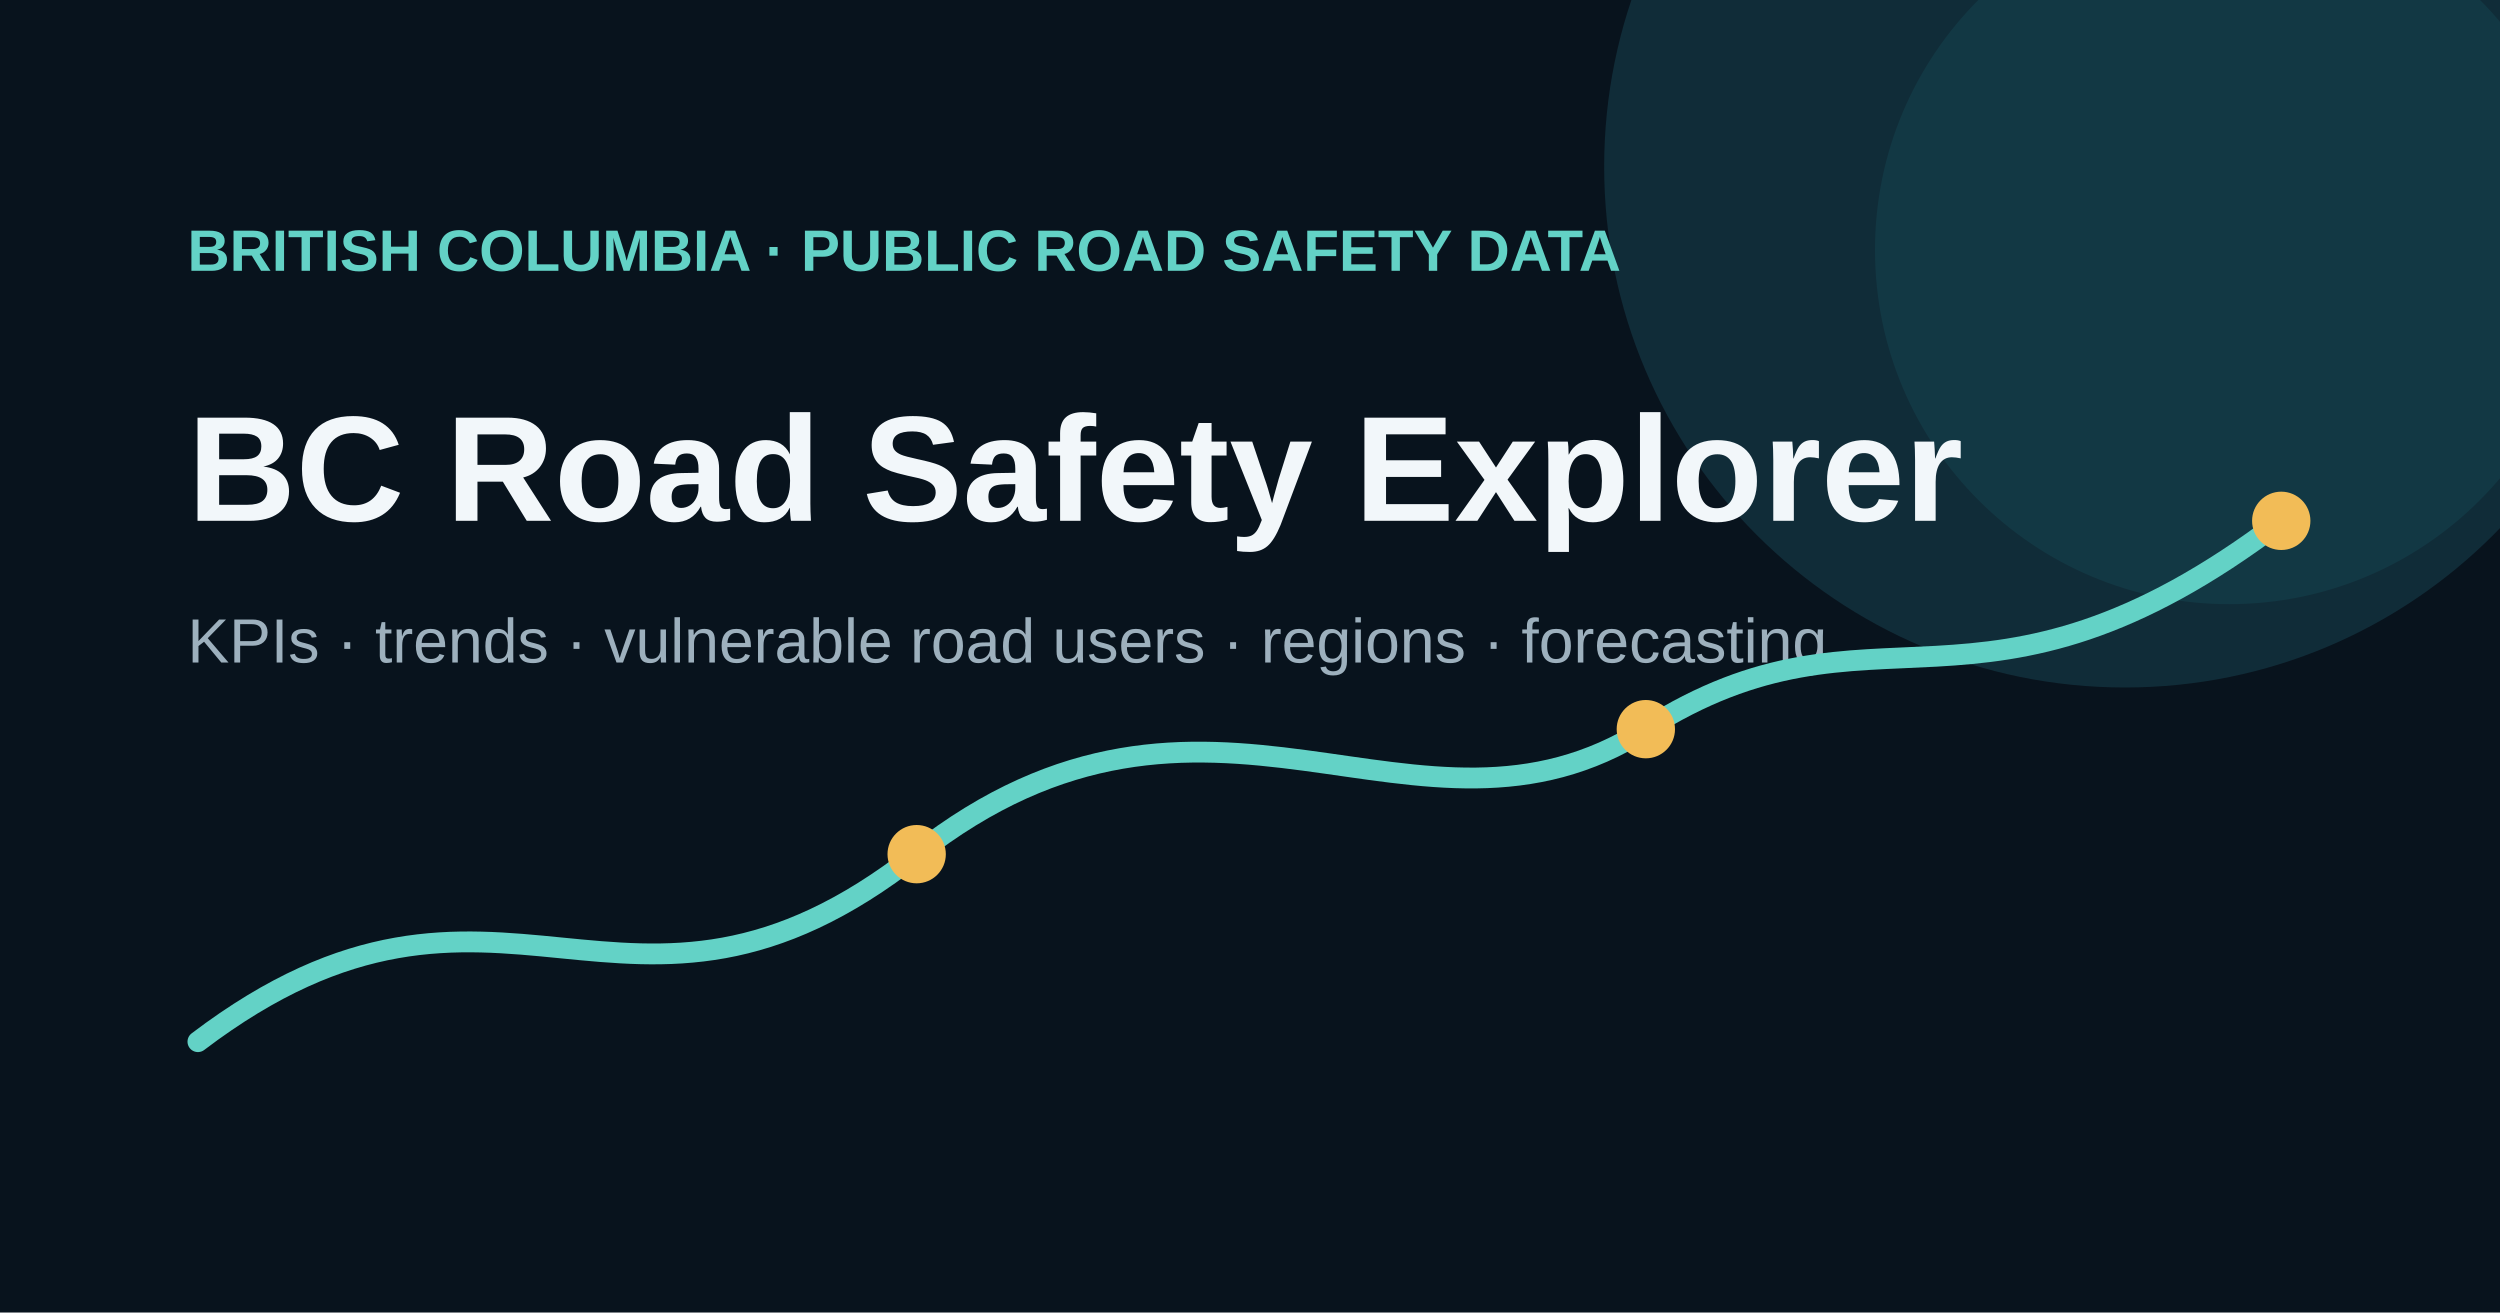
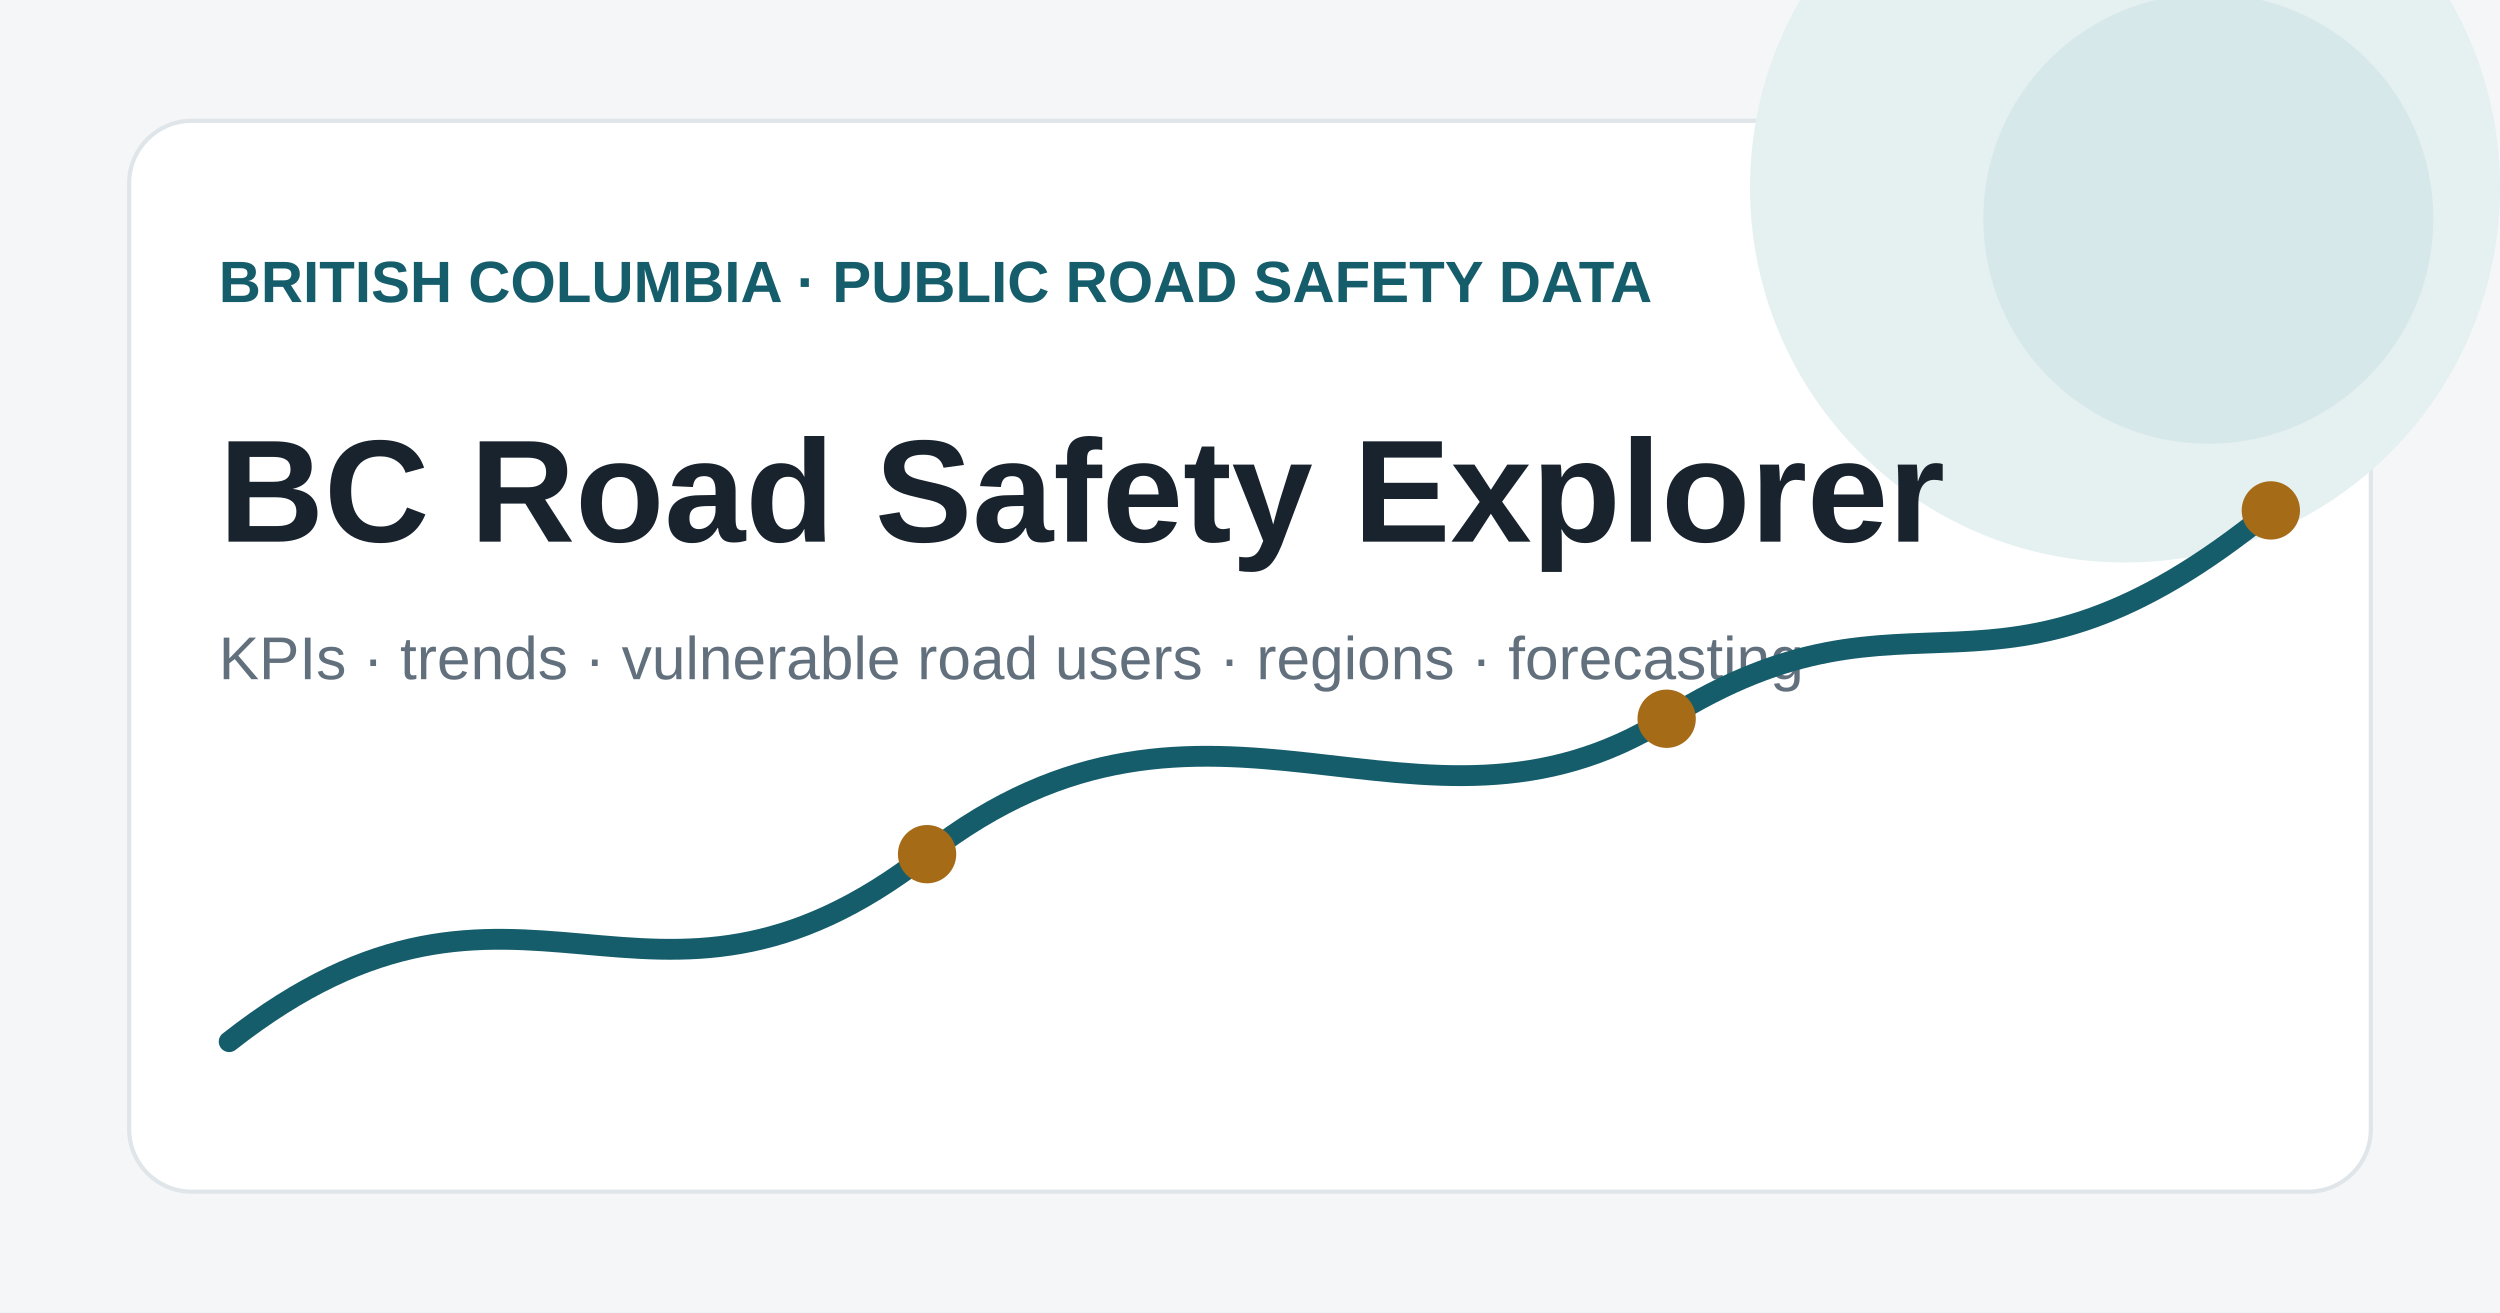
<svg xmlns="http://www.w3.org/2000/svg" width="1200" height="630" viewBox="0 0 1200 630" role="img" aria-labelledby="t d">
-   <rect width="1200" height="630" fill="#08131d" />
-   <circle cx="1020" cy="80" r="250" fill="#102c38" />
-   <circle cx="1070" cy="120" r="170" fill="#123844" />
-   <text x="90" y="130" font-family="Arial,Helvetica,sans-serif" font-size="28" font-weight="700" fill="#63d2c6">BRITISH COLUMBIA · PUBLIC ROAD SAFETY DATA</text>
-   <text x="90" y="250" font-family="Arial,Helvetica,sans-serif" font-size="72" font-weight="800" fill="#f2f7fa">BC Road Safety Explorer</text>
-   <text x="90" y="318" font-family="Arial,Helvetica,sans-serif" font-size="30" fill="#9db0bd">KPIs · trends · vulnerable road users · regions · forecasting</text>
-   <path d="M95 500 C240 390 300 520 440 410 S680 420 790 350 S950 360 1095 250" fill="none" stroke="#63d2c6" stroke-width="10" stroke-linecap="round" />
-   <g fill="#f2bc57">
-     <circle cx="440" cy="410" r="14" />
-     <circle cx="790" cy="350" r="14" />
-     <circle cx="1095" cy="250" r="14" />
+   <rect width="1200" height="630" fill="#f4f6f7" />
+   <rect x="62" y="58" width="1076" height="514" rx="30" fill="#ffffff" stroke="#dfe5e9" stroke-width="2" />
+   <circle cx="1020" cy="90" r="180" fill="#e5f0f1" />
+   <circle cx="1060" cy="105" r="108" fill="#d7e8eb" />
+   <text x="105" y="145" font-family="Arial,Helvetica,sans-serif" font-size="28" font-weight="700" fill="#155d6b">BRITISH COLUMBIA · PUBLIC ROAD SAFETY DATA</text>
+   <text x="105" y="260" font-family="Arial,Helvetica,sans-serif" font-size="70" font-weight="800" fill="#18232d">BC Road Safety Explorer</text>
+   <text x="105" y="326" font-family="Arial,Helvetica,sans-serif" font-size="29" fill="#62707d">KPIs · trends · vulnerable road users · regions · forecasting</text>
+   <path d="M110 500 C250 390 310 515 445 410 S680 420 800 345 S955 355 1090 245" fill="none" stroke="#155d6b" stroke-width="10" stroke-linecap="round" />
+   <g fill="#a66b17">
+     <circle cx="445" cy="410" r="14" />
+     <circle cx="800" cy="345" r="14" />
+     <circle cx="1090" cy="245" r="14" />
  </g>
</svg>
